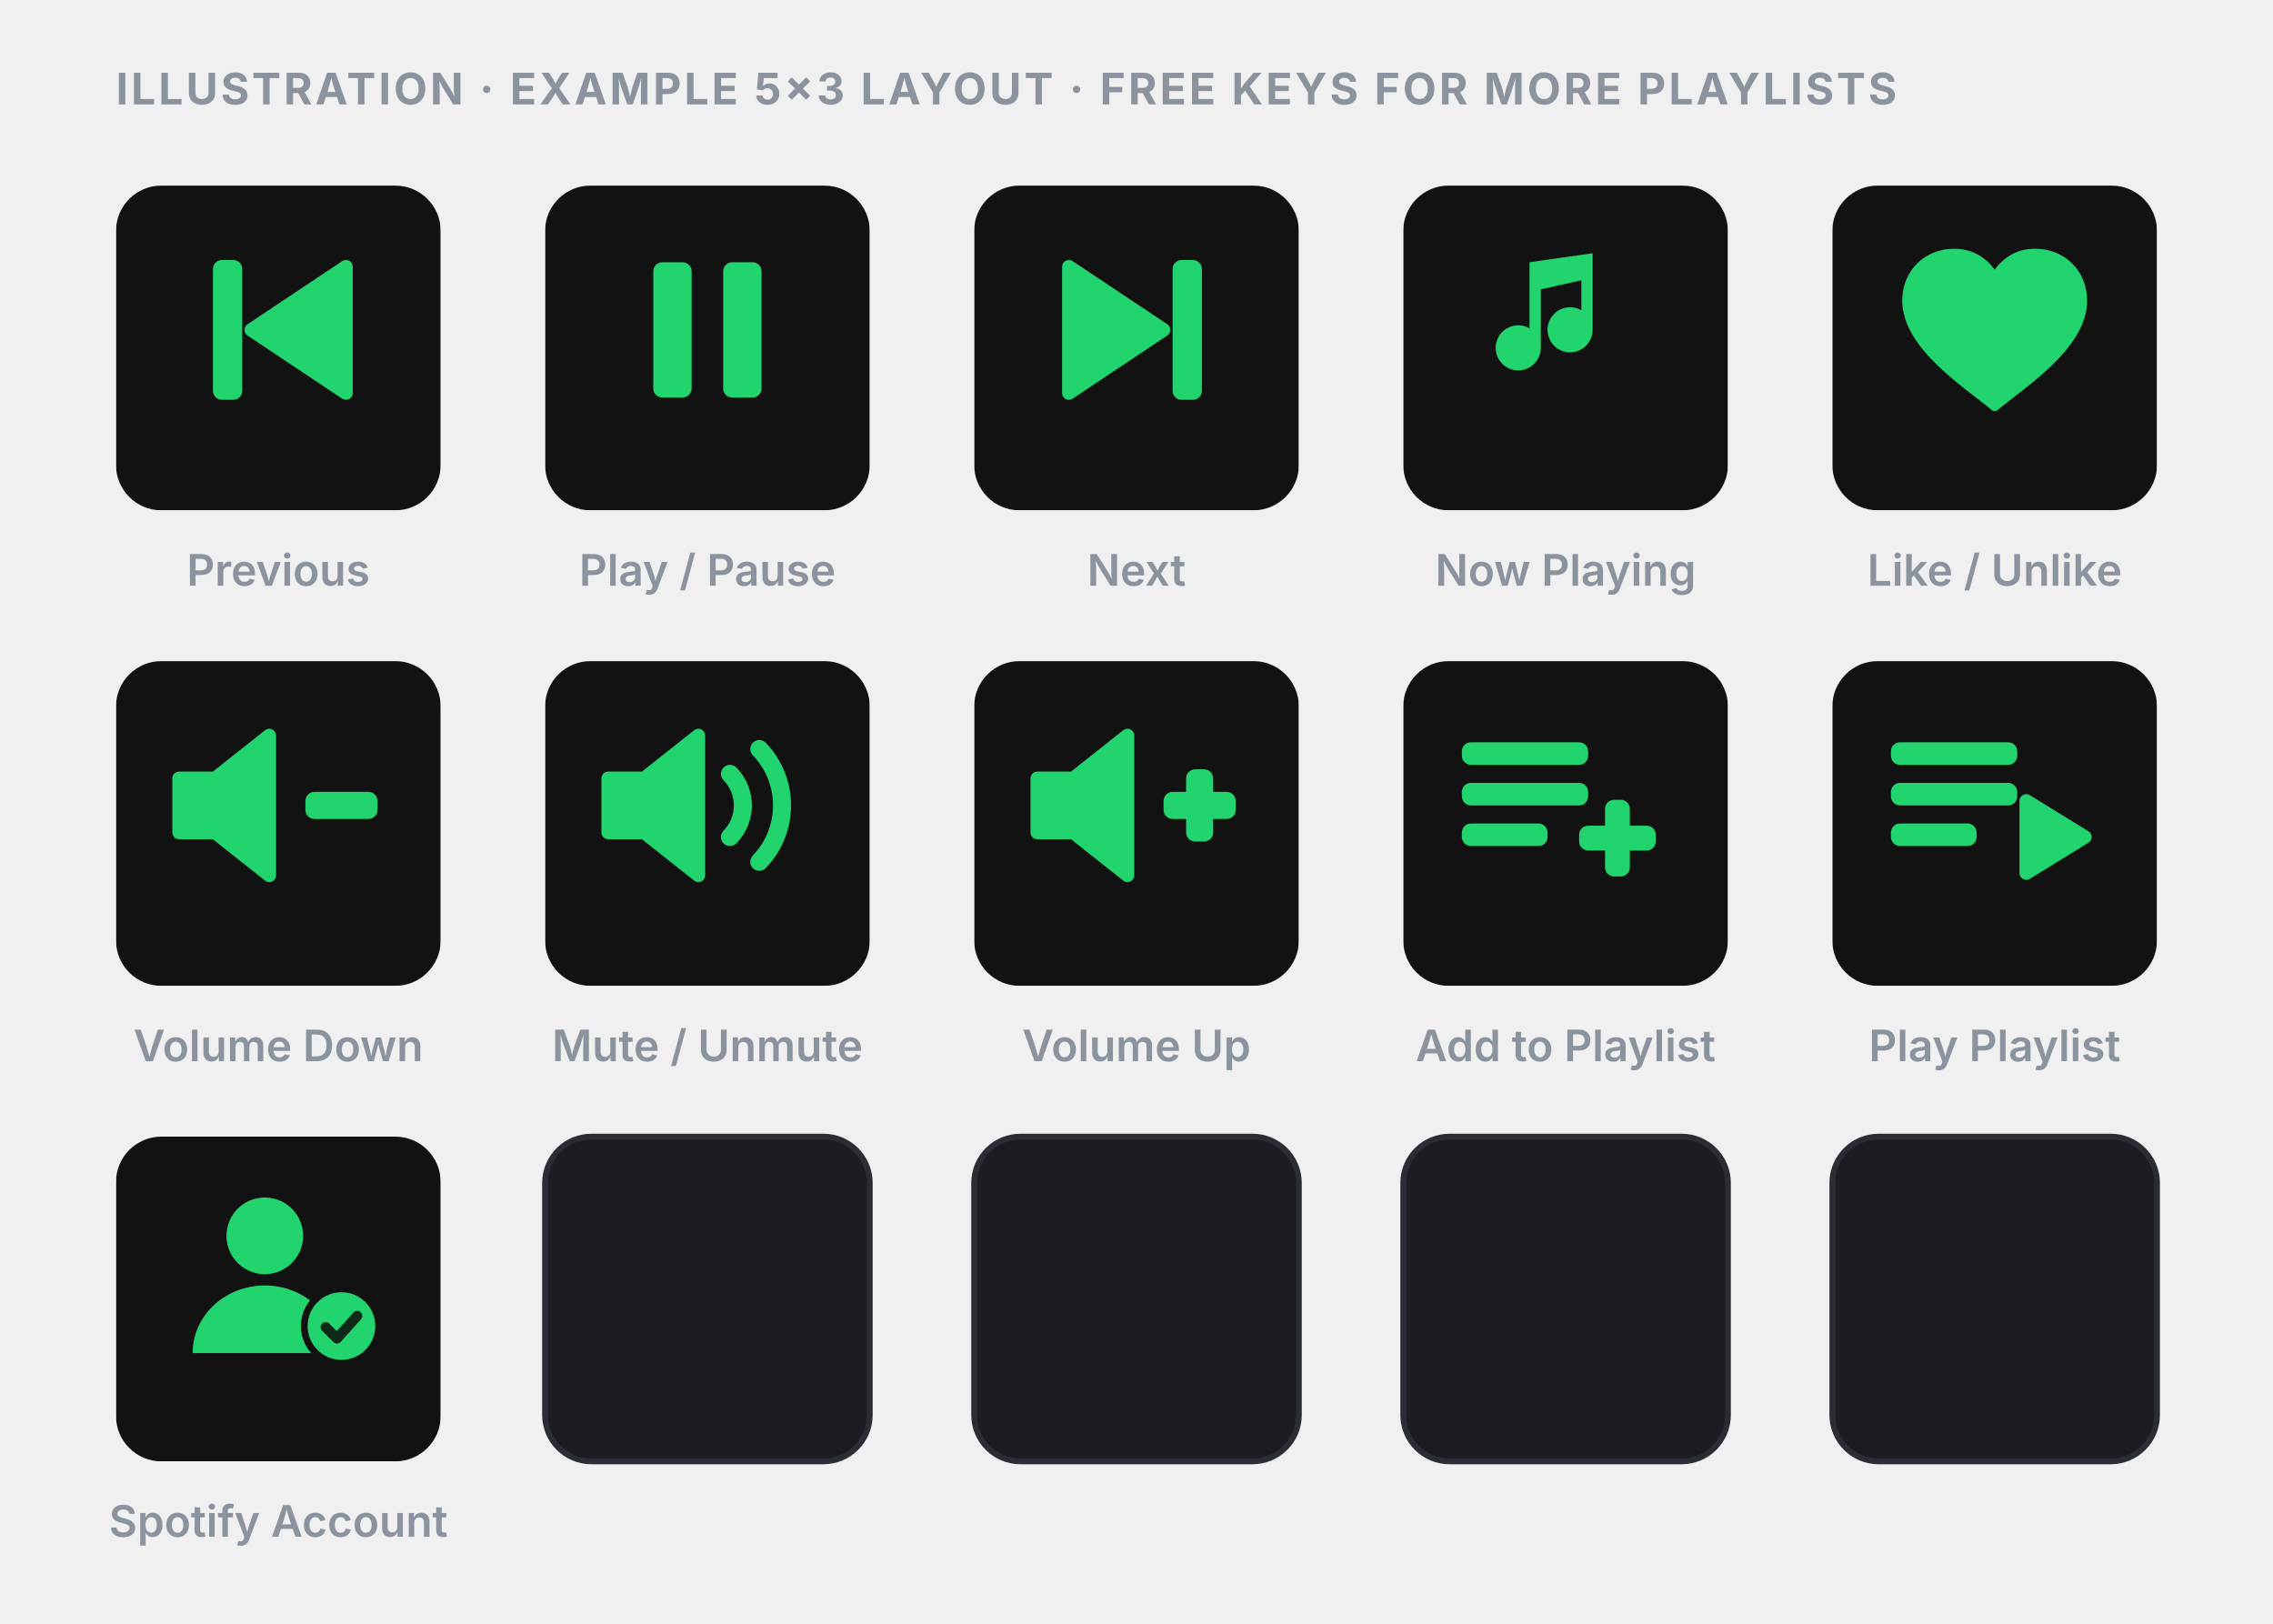
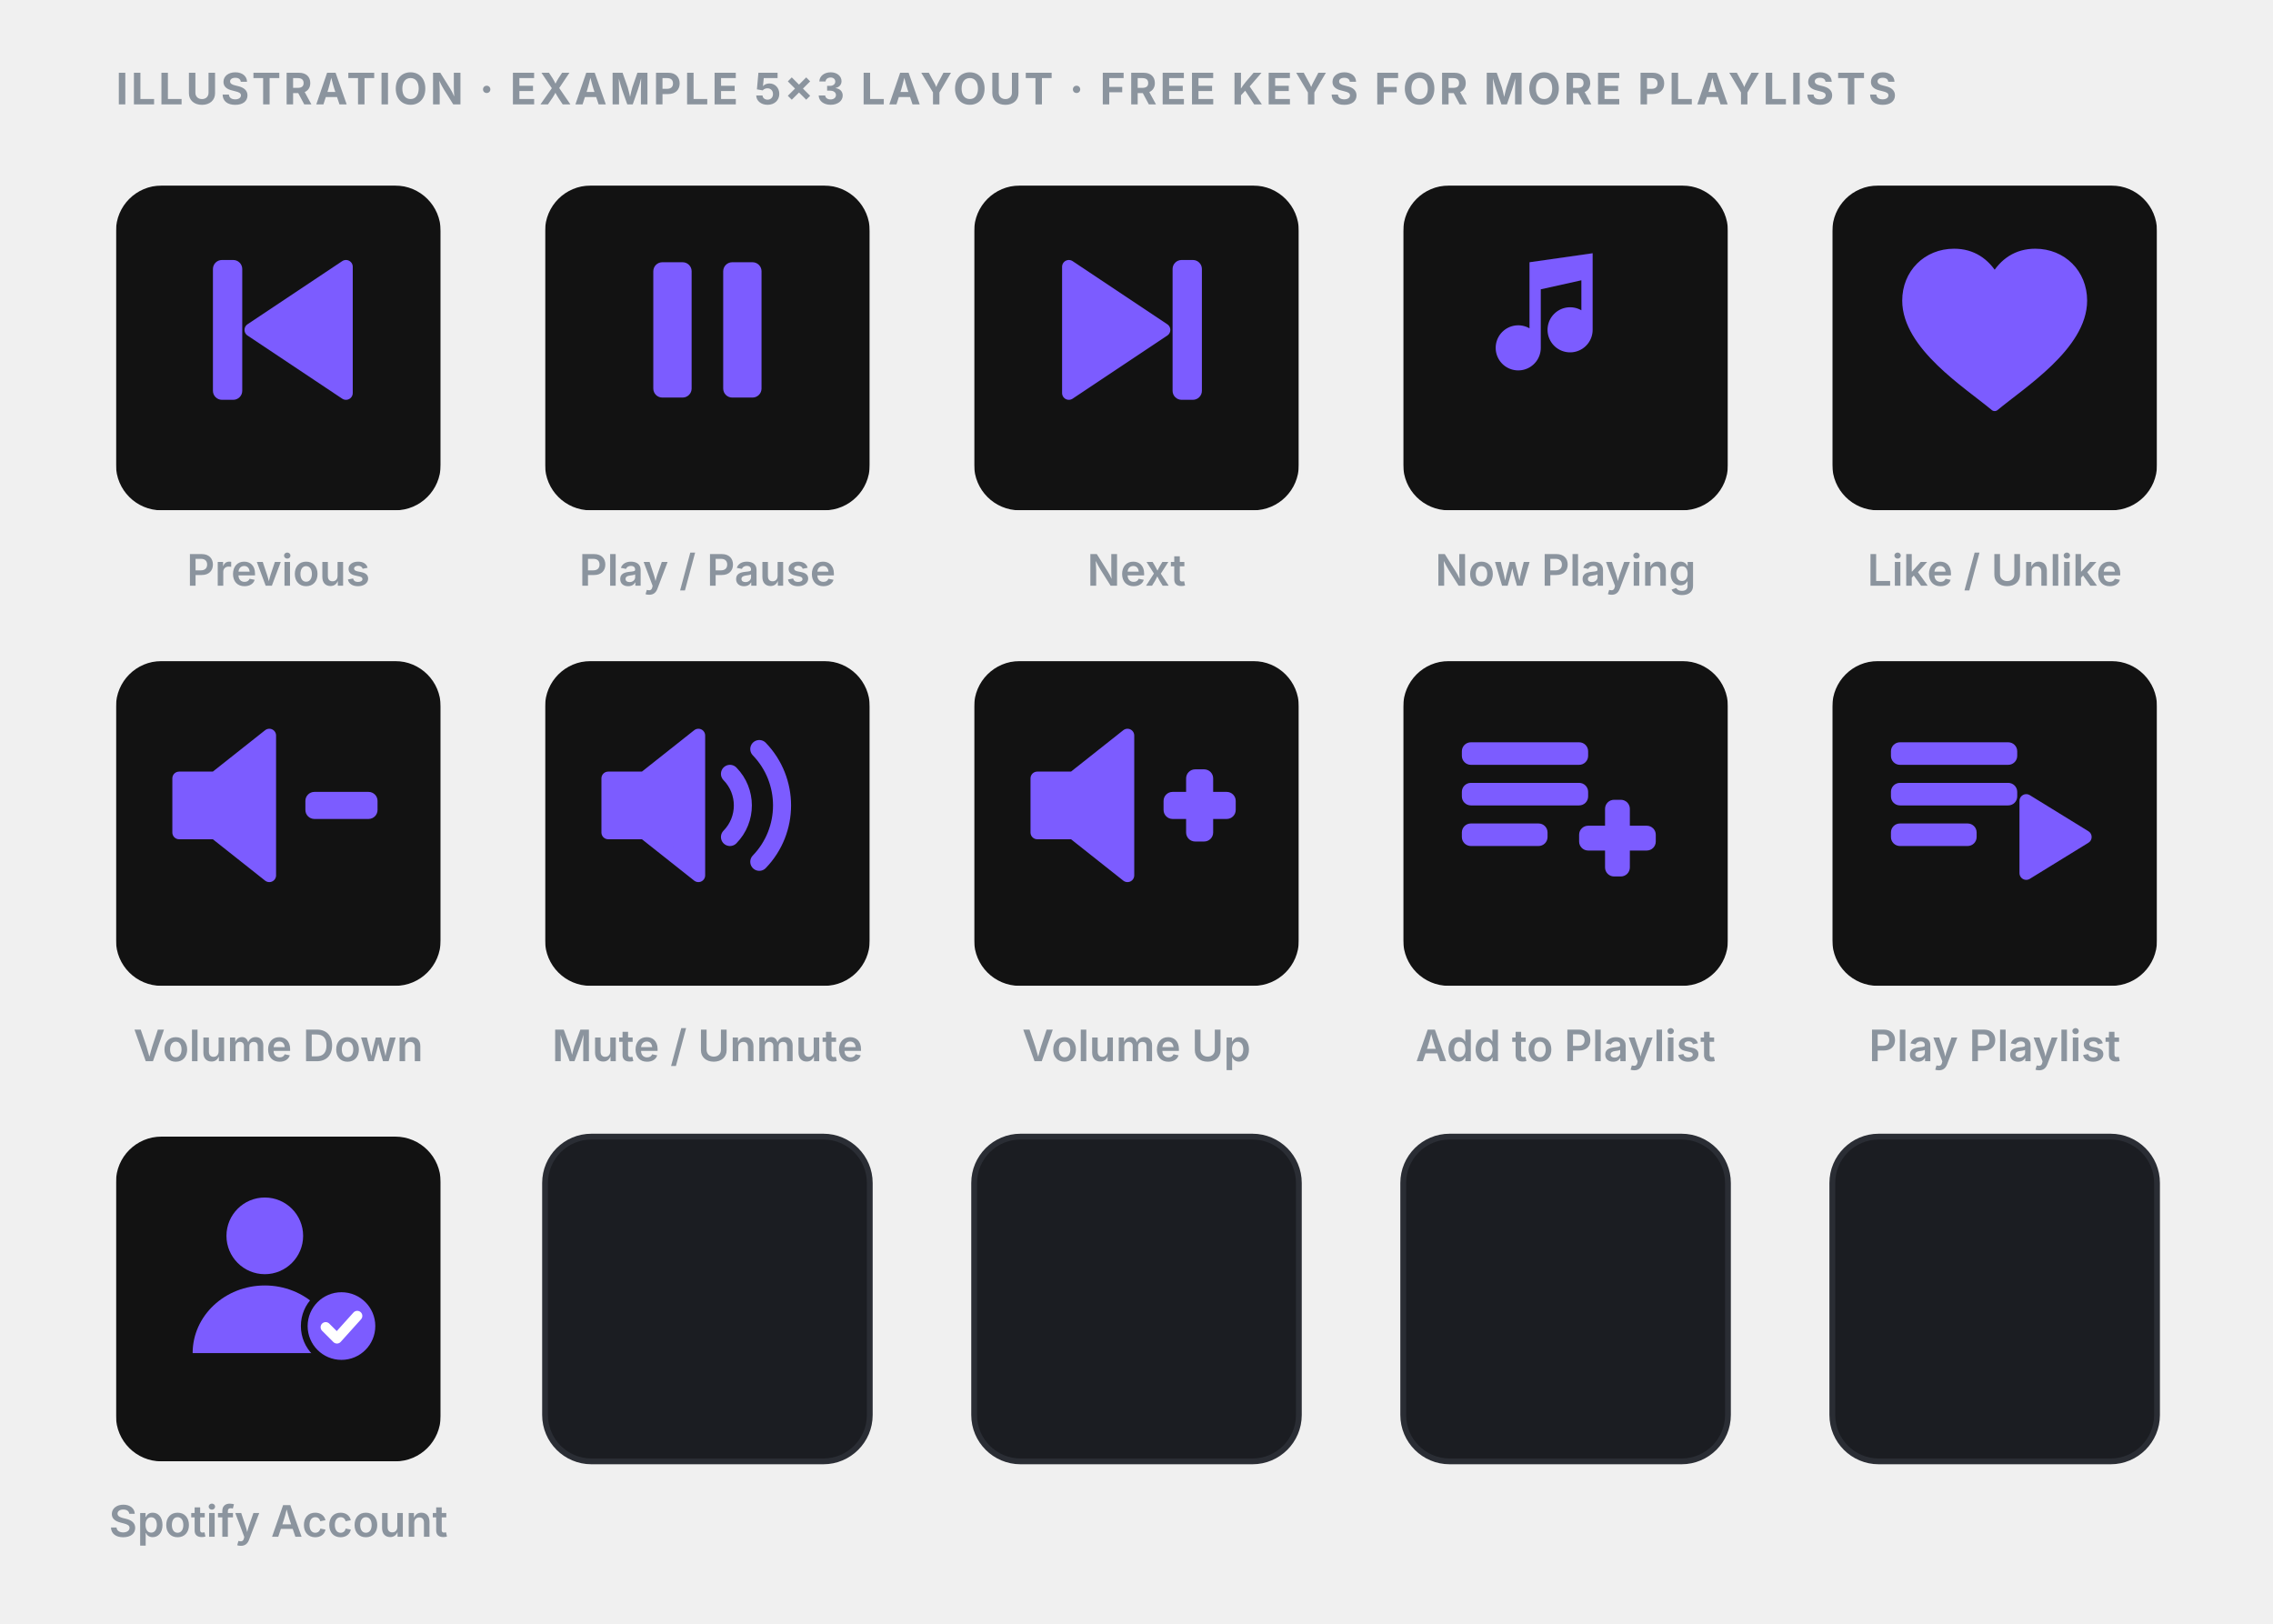
<svg xmlns="http://www.w3.org/2000/svg" width="784" height="560" viewBox="0 0 784 560">
  <defs>
    <clipPath id="key" clipPathUnits="objectBoundingBox">
      <rect width="1" height="1" rx="0.14" />
    </clipPath>
  </defs>
  <text x="40" y="36" font-family="'Segoe UI', Inter, 'Helvetica Neue', Arial, sans-serif" font-size="15" font-weight="700" letter-spacing="1" fill="#8B949E">ILLUSTRATION · EXAMPLE 5×3 LAYOUT · FREE KEYS FOR MORE PLAYLISTS</text>
  <g clip-path="url(#key)">
    <svg x="40" y="64" width="112" height="112" viewBox="0 0 144 144">
      <rect width="144" height="144" fill="#121212" />
-       <path d="M102 36l-42 28 42 28z" fill="#22D46E" stroke="#22D46E" stroke-width="6" stroke-linejoin="round" />
-       <rect x="43" y="33" width="13" height="62" rx="4" fill="#22D46E" />
+       <path d="M102 36l-42 28 42 28z" fill="#7C5CFF" stroke="#7C5CFF" stroke-width="6" stroke-linejoin="round" />
+       <rect x="43" y="33" width="13" height="62" rx="4" fill="#7C5CFF" />
    </svg>
  </g>
  <text x="96" y="202" font-family="'Segoe UI', Inter, 'Helvetica Neue', Arial, sans-serif" font-size="15" font-weight="600" fill="#8B949E" text-anchor="middle">Previous</text>
  <g clip-path="url(#key)">
    <svg x="188" y="64" width="112" height="112" viewBox="0 0 144 144">
      <rect width="144" height="144" fill="#121212" />
-       <rect x="48" y="34" width="17" height="60" rx="4" fill="#22D46E" />
-       <rect x="79" y="34" width="17" height="60" rx="4" fill="#22D46E" />
+       <rect x="48" y="34" width="17" height="60" rx="4" fill="#7C5CFF" />
+       <rect x="79" y="34" width="17" height="60" rx="4" fill="#7C5CFF" />
    </svg>
  </g>
  <text x="244" y="202" font-family="'Segoe UI', Inter, 'Helvetica Neue', Arial, sans-serif" font-size="15" font-weight="600" fill="#8B949E" text-anchor="middle">Play / Pause</text>
  <g clip-path="url(#key)">
    <svg x="336" y="64" width="112" height="112" viewBox="0 0 144 144">
      <rect width="144" height="144" fill="#121212" />
-       <path d="M42 36l42 28-42 28z" fill="#22D46E" stroke="#22D46E" stroke-width="6" stroke-linejoin="round" />
-       <rect x="88" y="33" width="13" height="62" rx="4" fill="#22D46E" />
+       <path d="M42 36l42 28-42 28z" fill="#7C5CFF" stroke="#7C5CFF" stroke-width="6" stroke-linejoin="round" />
+       <rect x="88" y="33" width="13" height="62" rx="4" fill="#7C5CFF" />
    </svg>
  </g>
  <text x="392" y="202" font-family="'Segoe UI', Inter, 'Helvetica Neue', Arial, sans-serif" font-size="15" font-weight="600" fill="#8B949E" text-anchor="middle">Next</text>
  <g clip-path="url(#key)">
    <svg x="484" y="64" width="112" height="112" viewBox="0 0 144 144">
      <rect width="144" height="144" fill="#121212" />
-       <path d="M84 30v34a10 10 0 1 1-5-8.7V42l-18 4v26a10 10 0 1 1-5-8.7V34z" fill="#22D46E" />
+       <path d="M84 30v34a10 10 0 1 1-5-8.7V42l-18 4v26a10 10 0 1 1-5-8.7V34z" fill="#7C5CFF" />
    </svg>
  </g>
  <text x="540" y="202" font-family="'Segoe UI', Inter, 'Helvetica Neue', Arial, sans-serif" font-size="15" font-weight="600" fill="#8B949E" text-anchor="middle">Now Playing</text>
  <g clip-path="url(#key)">
    <svg x="632" y="64" width="112" height="112" viewBox="0 0 144 144">
      <rect width="144" height="144" fill="#121212" />
-       <path d="M72 98C60 88 33 71 33 51C33 39 42 30 54 30C62 30 68 34 72 41C76 34 82 30 90 30C102 30 111 39 111 51C111 71 84 88 72 98Z" fill="#22D46E" stroke="#22D46E" stroke-width="4" stroke-linejoin="round" />
+       <path d="M72 98C60 88 33 71 33 51C33 39 42 30 54 30C62 30 68 34 72 41C76 34 82 30 90 30C102 30 111 39 111 51C111 71 84 88 72 98Z" fill="#7C5CFF" stroke="#7C5CFF" stroke-width="4" stroke-linejoin="round" />
    </svg>
  </g>
  <text x="688" y="202" font-family="'Segoe UI', Inter, 'Helvetica Neue', Arial, sans-serif" font-size="15" font-weight="600" fill="#8B949E" text-anchor="middle">Like / Unlike</text>
  <g clip-path="url(#key)">
    <svg x="40" y="228" width="112" height="112" viewBox="0 0 144 144">
      <rect width="144" height="144" fill="#121212" />
-       <path d="M28 52h16l24-19v62L44 76H28z" fill="#22D46E" stroke="#22D46E" stroke-width="6" stroke-linejoin="round" />
-       <rect x="84" y="58" width="32" height="12" rx="4" fill="#22D46E" />
+       <path d="M28 52h16l24-19v62L44 76H28z" fill="#7C5CFF" stroke="#7C5CFF" stroke-width="6" stroke-linejoin="round" />
+       <rect x="84" y="58" width="32" height="12" rx="4" fill="#7C5CFF" />
    </svg>
  </g>
  <text x="96" y="366" font-family="'Segoe UI', Inter, 'Helvetica Neue', Arial, sans-serif" font-size="15" font-weight="600" fill="#8B949E" text-anchor="middle">Volume Down</text>
  <g clip-path="url(#key)">
    <svg x="188" y="228" width="112" height="112" viewBox="0 0 144 144">
      <rect width="144" height="144" fill="#121212" />
-       <path d="M28 52h16l24-19v62L44 76H28z" fill="#22D46E" stroke="#22D46E" stroke-width="6" stroke-linejoin="round" />
-       <path d="M82 50a20 20 0 0 1 0 28" fill="none" stroke="#22D46E" stroke-width="8" stroke-linecap="round" />
-       <path d="M95 39a36 36 0 0 1 0 50" fill="none" stroke="#22D46E" stroke-width="8" stroke-linecap="round" />
+       <path d="M28 52h16l24-19v62L44 76H28z" fill="#7C5CFF" stroke="#7C5CFF" stroke-width="6" stroke-linejoin="round" />
+       <path d="M82 50a20 20 0 0 1 0 28" fill="none" stroke="#7C5CFF" stroke-width="8" stroke-linecap="round" />
+       <path d="M95 39a36 36 0 0 1 0 50" fill="none" stroke="#7C5CFF" stroke-width="8" stroke-linecap="round" />
    </svg>
  </g>
  <text x="244" y="366" font-family="'Segoe UI', Inter, 'Helvetica Neue', Arial, sans-serif" font-size="15" font-weight="600" fill="#8B949E" text-anchor="middle">Mute / Unmute</text>
  <g clip-path="url(#key)">
    <svg x="336" y="228" width="112" height="112" viewBox="0 0 144 144">
      <rect width="144" height="144" fill="#121212" />
-       <path d="M28 52h16l24-19v62L44 76H28z" fill="#22D46E" stroke="#22D46E" stroke-width="6" stroke-linejoin="round" />
-       <rect x="84" y="58" width="32" height="12" rx="4" fill="#22D46E" />
-       <rect x="94" y="48" width="12" height="32" rx="4" fill="#22D46E" />
+       <path d="M28 52h16l24-19v62L44 76H28z" fill="#7C5CFF" stroke="#7C5CFF" stroke-width="6" stroke-linejoin="round" />
+       <rect x="84" y="58" width="32" height="12" rx="4" fill="#7C5CFF" />
+       <rect x="94" y="48" width="12" height="32" rx="4" fill="#7C5CFF" />
    </svg>
  </g>
  <text x="392" y="366" font-family="'Segoe UI', Inter, 'Helvetica Neue', Arial, sans-serif" font-size="15" font-weight="600" fill="#8B949E" text-anchor="middle">Volume Up</text>
  <g clip-path="url(#key)">
    <svg x="484" y="228" width="112" height="112" viewBox="0 0 144 144">
      <rect width="144" height="144" fill="#121212" />
-       <rect x="26" y="36" width="56" height="10" rx="4" fill="#22D46E" />
-       <rect x="26" y="54" width="56" height="10" rx="4" fill="#22D46E" />
-       <rect x="26" y="72" width="38" height="10" rx="4" fill="#22D46E" />
-       <rect x="78" y="73" width="34" height="11" rx="4" fill="#22D46E" />
-       <rect x="89.5" y="61.5" width="11" height="34" rx="4" fill="#22D46E" />
+       <rect x="26" y="36" width="56" height="10" rx="4" fill="#7C5CFF" />
+       <rect x="26" y="54" width="56" height="10" rx="4" fill="#7C5CFF" />
+       <rect x="26" y="72" width="38" height="10" rx="4" fill="#7C5CFF" />
+       <rect x="78" y="73" width="34" height="11" rx="4" fill="#7C5CFF" />
+       <rect x="89.5" y="61.5" width="11" height="34" rx="4" fill="#7C5CFF" />
    </svg>
  </g>
  <text x="540" y="366" font-family="'Segoe UI', Inter, 'Helvetica Neue', Arial, sans-serif" font-size="15" font-weight="600" fill="#8B949E" text-anchor="middle">Add to Playlist</text>
  <g clip-path="url(#key)">
    <svg x="632" y="228" width="112" height="112" viewBox="0 0 144 144">
      <rect width="144" height="144" fill="#121212" />
-       <rect x="26" y="36" width="56" height="10" rx="4" fill="#22D46E" />
-       <rect x="26" y="54" width="56" height="10" rx="4" fill="#22D46E" />
-       <rect x="26" y="72" width="38" height="10" rx="4" fill="#22D46E" />
-       <path d="M86 62l26 16-26 16z" fill="#22D46E" stroke="#22D46E" stroke-width="6" stroke-linejoin="round" />
+       <rect x="26" y="36" width="56" height="10" rx="4" fill="#7C5CFF" />
+       <rect x="26" y="54" width="56" height="10" rx="4" fill="#7C5CFF" />
+       <rect x="26" y="72" width="38" height="10" rx="4" fill="#7C5CFF" />
+       <path d="M86 62l26 16-26 16z" fill="#7C5CFF" stroke="#7C5CFF" stroke-width="6" stroke-linejoin="round" />
    </svg>
  </g>
  <text x="688" y="366" font-family="'Segoe UI', Inter, 'Helvetica Neue', Arial, sans-serif" font-size="15" font-weight="600" fill="#8B949E" text-anchor="middle">Play Playlist</text>
  <g clip-path="url(#key)">
    <svg x="40" y="392" width="112" height="112" viewBox="0 0 144 144">
      <rect width="144" height="144" fill="#121212" />
-       <circle cx="66" cy="44" r="17" fill="#22D46E" />
-       <path d="M34 96a32 30 0 0 1 64 0Z" fill="#22D46E" />
+       <circle cx="66" cy="44" r="17" fill="#7C5CFF" />
+       <path d="M34 96a32 30 0 0 1 64 0Z" fill="#7C5CFF" />
      <circle cx="100" cy="84" r="18" fill="#121212" />
-       <circle cx="100" cy="84" r="15" fill="#22D46E" />
-       <path d="M93 84.5l5 5 9-10" fill="none" stroke="#0D2A19" stroke-width="4.5" stroke-linecap="round" stroke-linejoin="round" />
+       <circle cx="100" cy="84" r="15" fill="#7C5CFF" />
+       <path d="M93 84.5l5 5 9-10" fill="none" stroke="#FFFFFF" stroke-width="4.5" stroke-linecap="round" stroke-linejoin="round" />
    </svg>
  </g>
  <text x="96" y="530" font-family="'Segoe UI', Inter, 'Helvetica Neue', Arial, sans-serif" font-size="15" font-weight="600" fill="#8B949E" text-anchor="middle">Spotify Account</text>
  <rect x="188" y="392" width="112" height="112" rx="16" fill="#1B1D22" stroke="#2A2D34" stroke-width="2" />
  <rect x="336" y="392" width="112" height="112" rx="16" fill="#1B1D22" stroke="#2A2D34" stroke-width="2" />
  <rect x="484" y="392" width="112" height="112" rx="16" fill="#1B1D22" stroke="#2A2D34" stroke-width="2" />
  <rect x="632" y="392" width="112" height="112" rx="16" fill="#1B1D22" stroke="#2A2D34" stroke-width="2" />
</svg>
